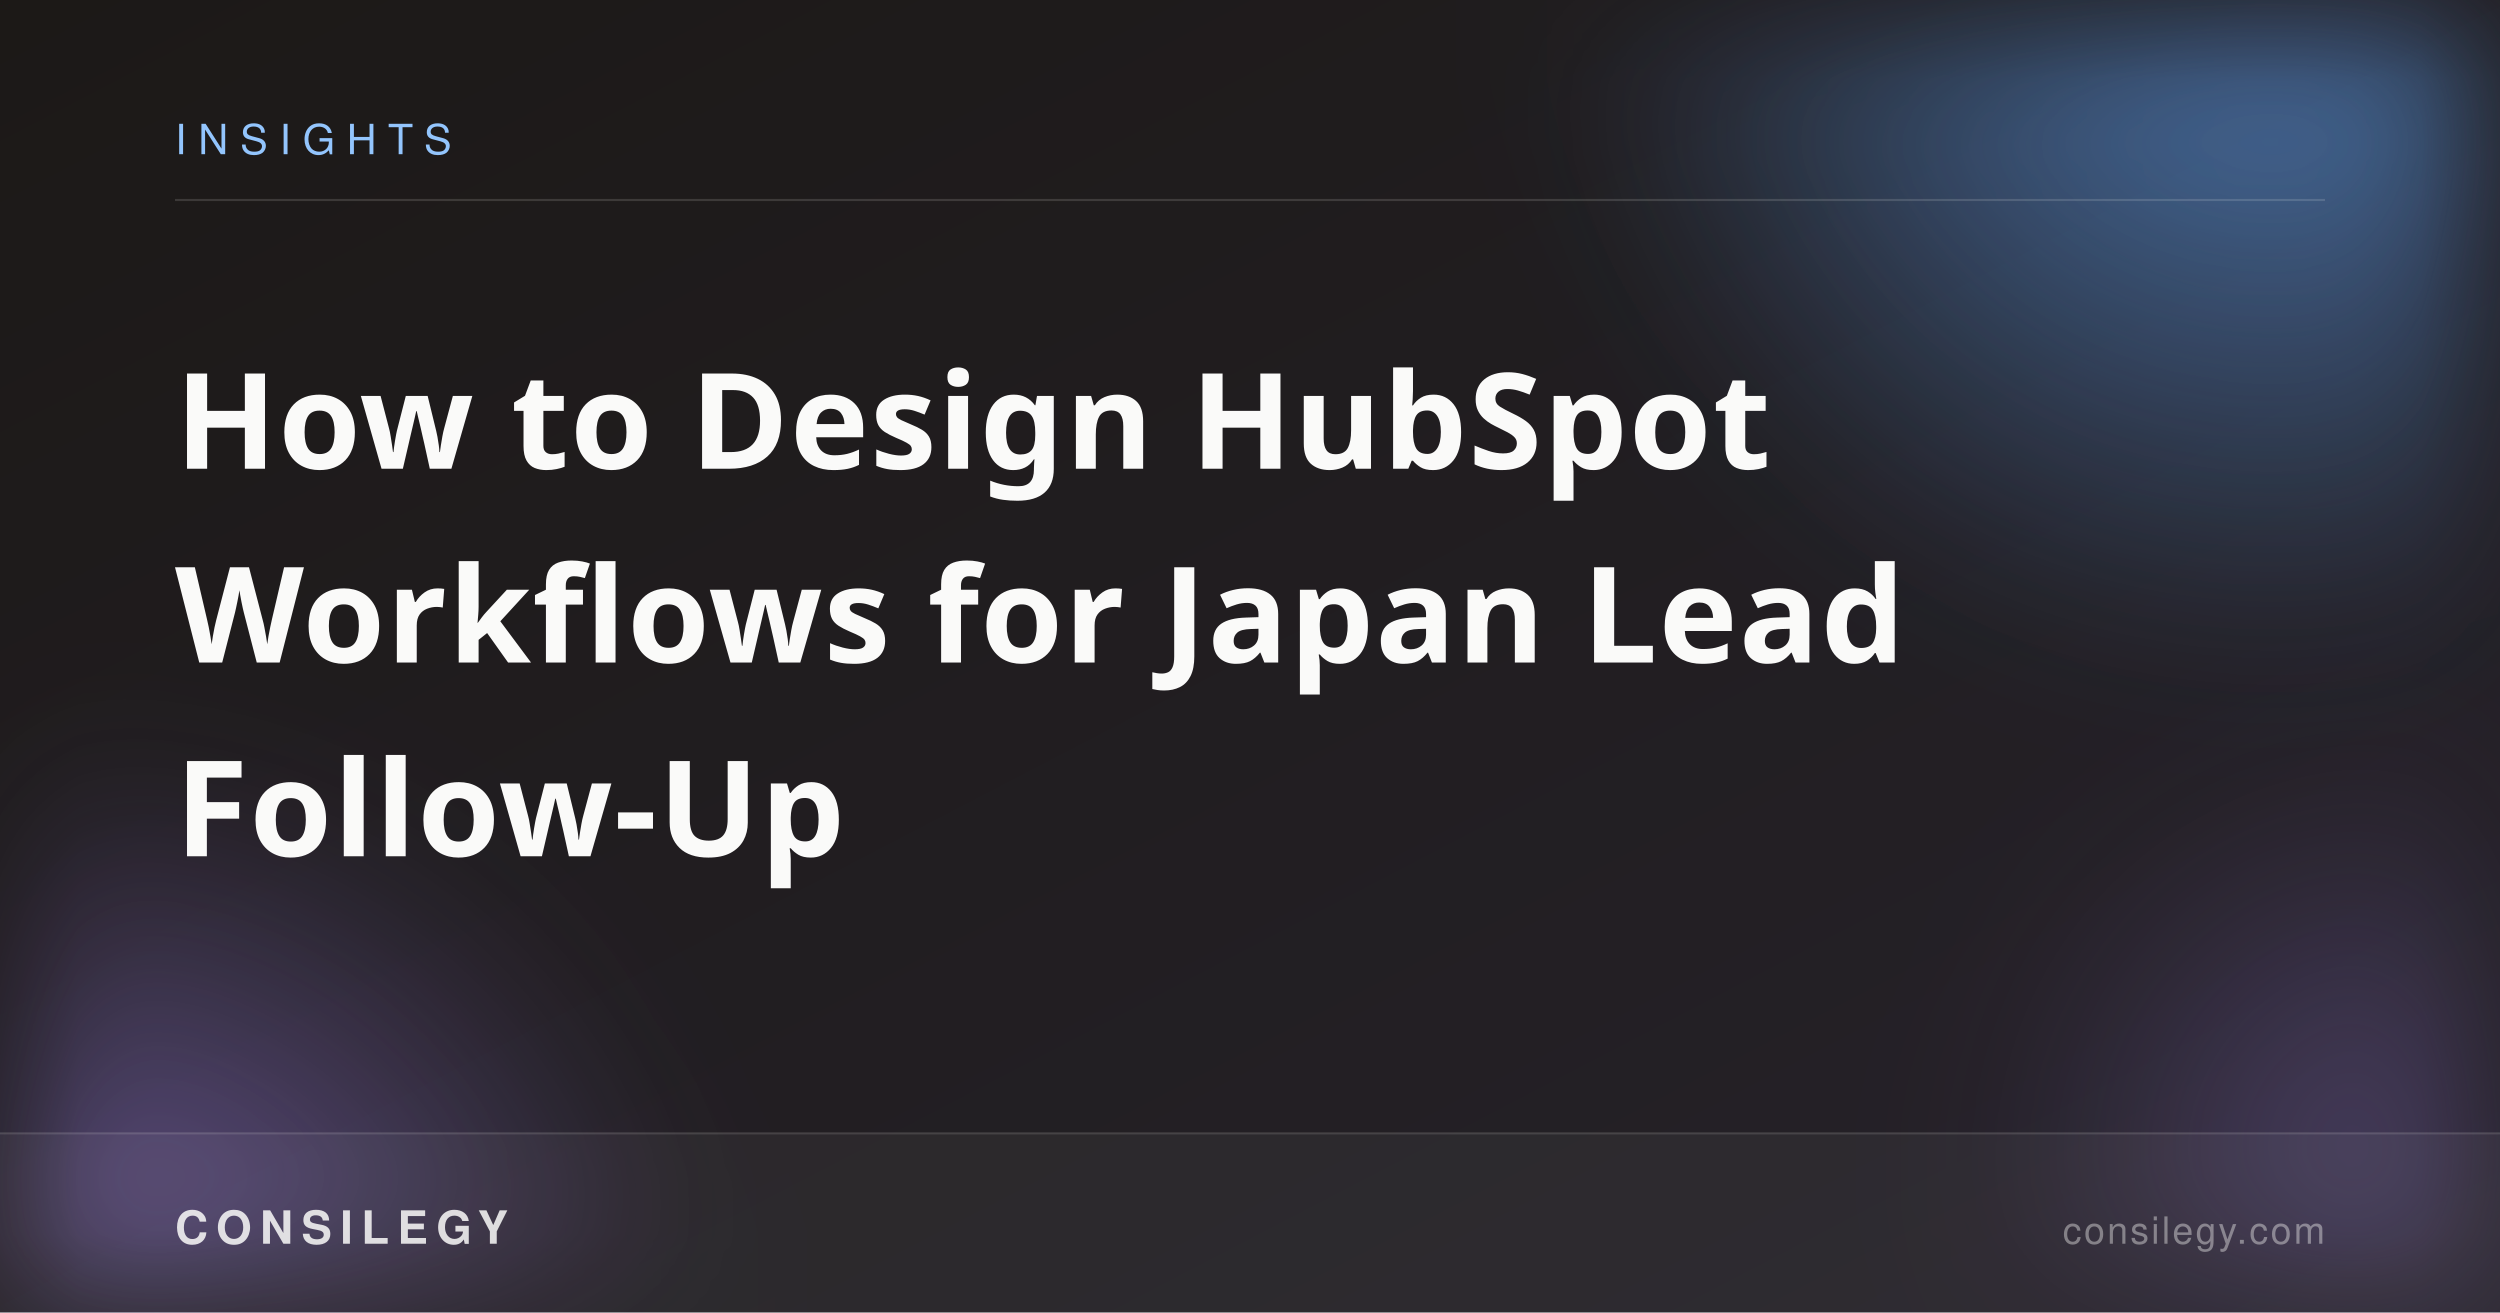
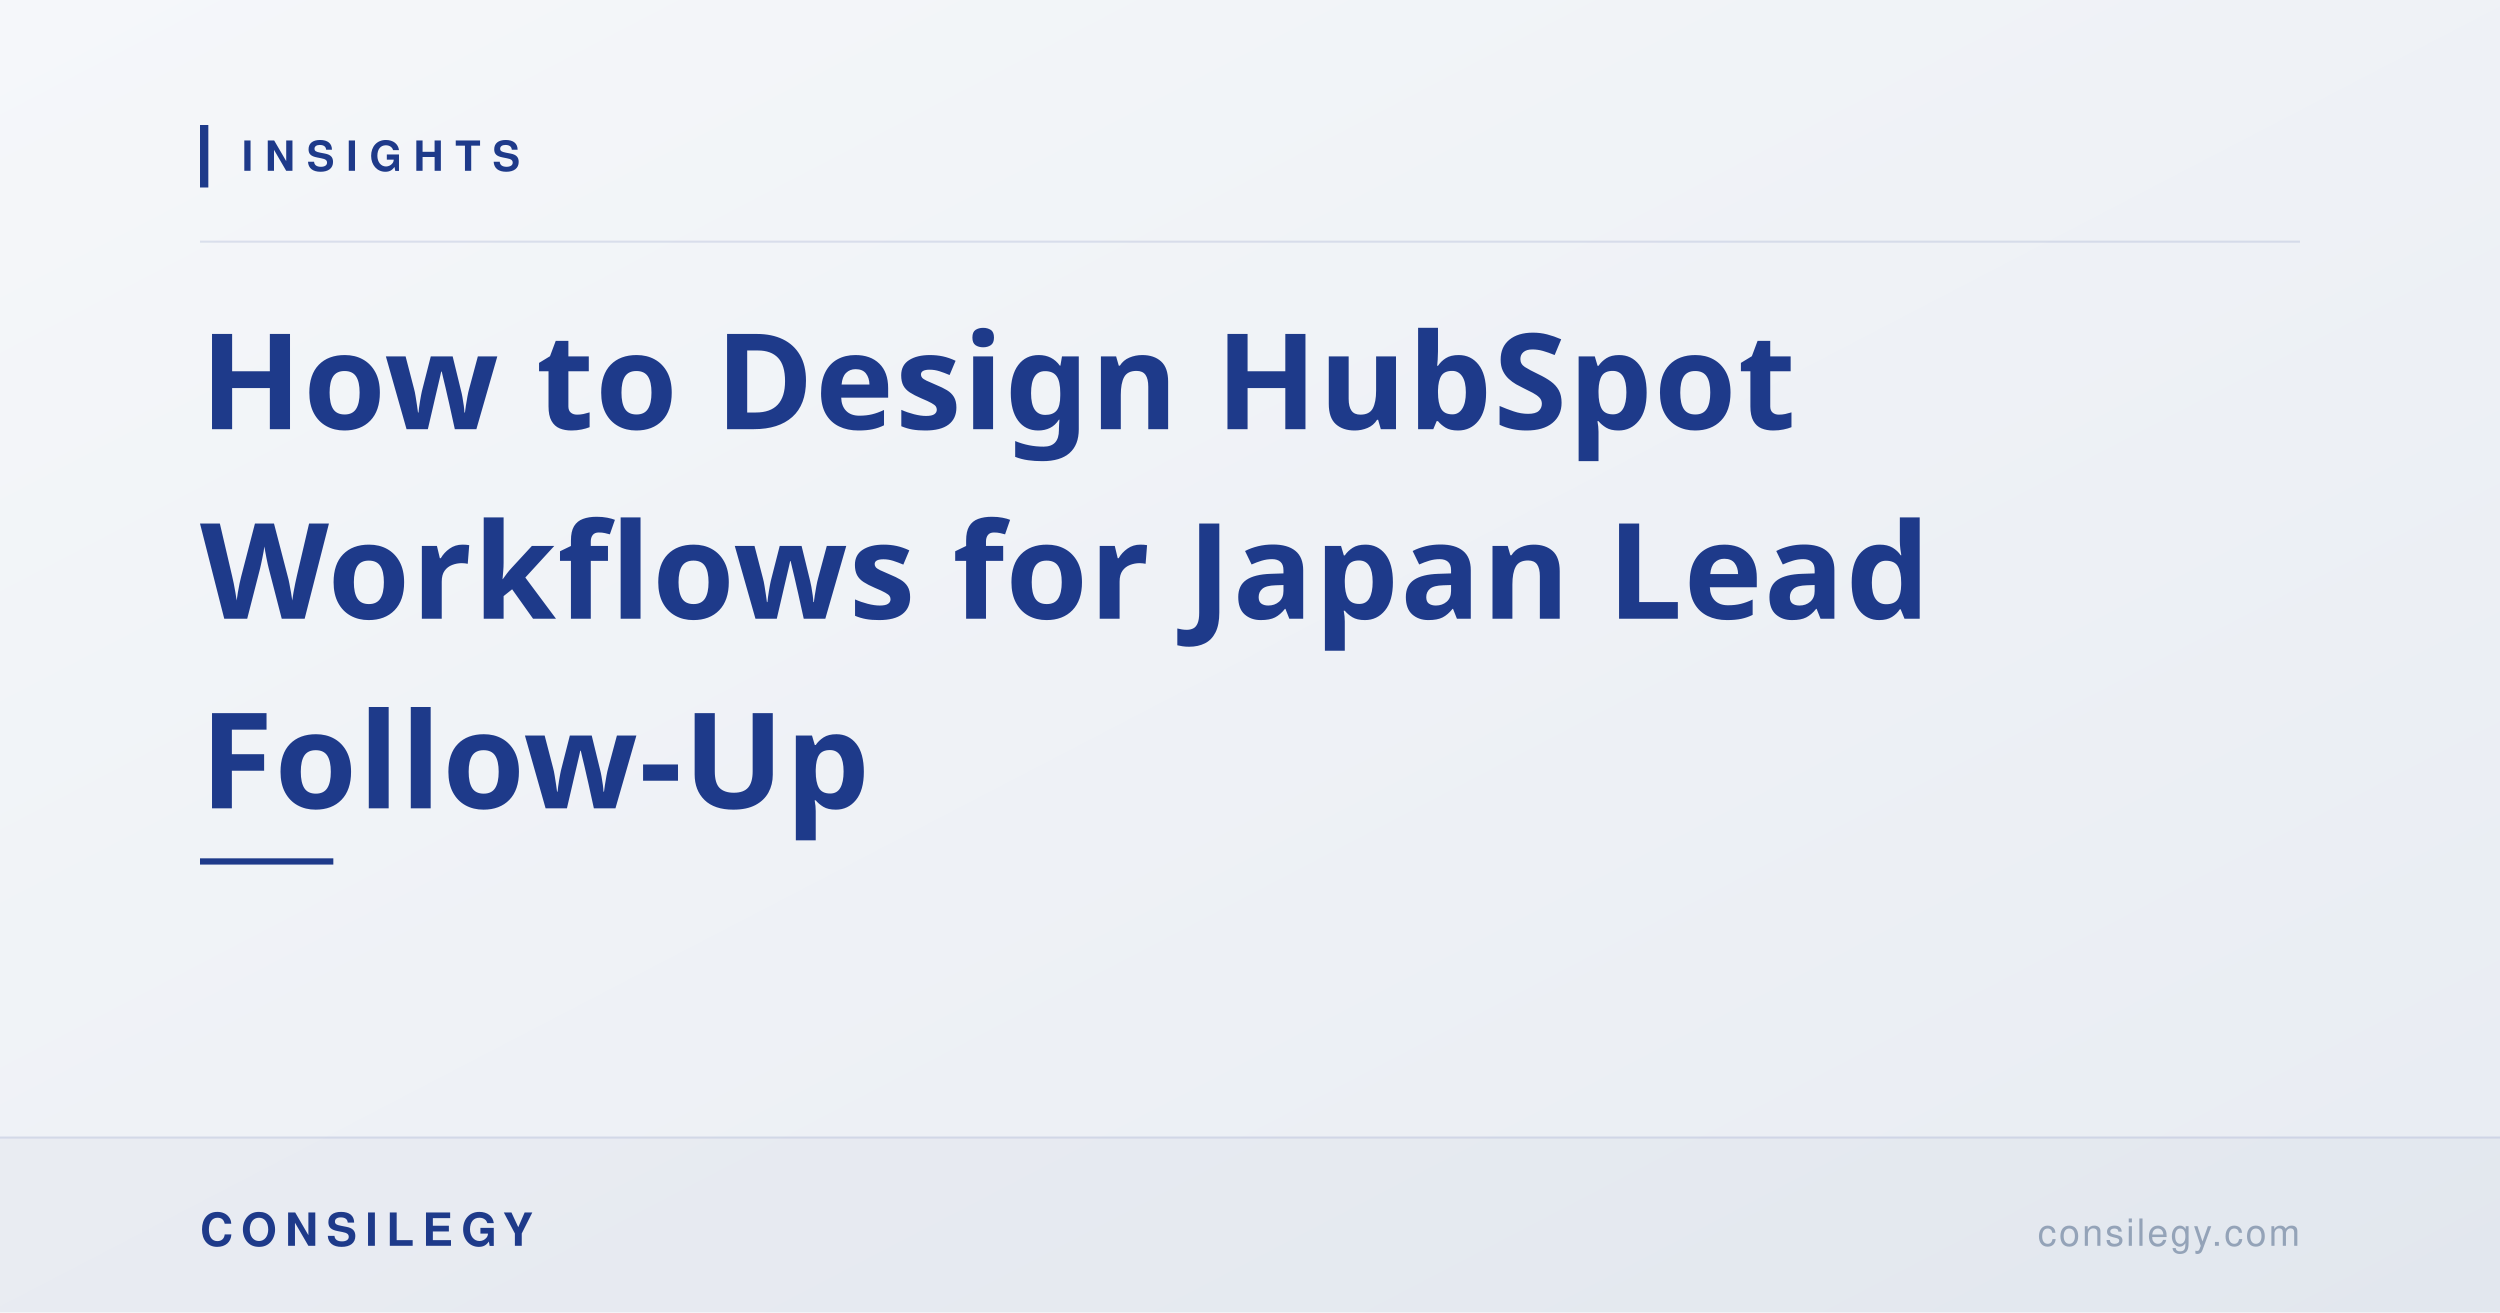
<svg xmlns="http://www.w3.org/2000/svg" viewBox="0 0 1200 630" width="1200" height="630">
  <defs>
    <linearGradient id="bg" x1="0%" y1="0%" x2="100%" y2="100%">
-       <stop offset="0%" stop-color="#1C1917" />
-       <stop offset="100%" stop-color="#26222A" />
+       <stop offset="0%" stop-color="#F5F7FA" />
+       <stop offset="100%" stop-color="#E8ECF2" />
    </linearGradient>
-     <radialGradient id="orbBlue" cx="50%" cy="50%" r="50%">
-       <stop offset="0%" stop-color="#60A5FA" stop-opacity="0.68" />
-       <stop offset="100%" stop-color="#60A5FA" stop-opacity="0" />
-     </radialGradient>
-     <radialGradient id="orbViolet" cx="50%" cy="50%" r="50%">
-       <stop offset="0%" stop-color="#A78BFA" stop-opacity="0.58" />
-       <stop offset="100%" stop-color="#A78BFA" stop-opacity="0" />
-     </radialGradient>
-     <filter id="soften" x="-50%" y="-50%" width="200%" height="200%">
-       <feGaussianBlur stdDeviation="40" />
-     </filter>
  </defs>
  <rect width="1200" height="630" fill="url(#bg)" />
-   <circle cx="1090" cy="-20" r="340" fill="url(#orbBlue)" filter="url(#soften)" />
-   <circle cx="40" cy="660" r="300" fill="url(#orbViolet)" filter="url(#soften)" />
-   <circle cx="1150" cy="560" r="200" fill="url(#orbViolet)" filter="url(#soften)" opacity="0.5" />
-   <line x1="84" y1="96" x2="1116" y2="96" stroke="#FAFAF9" stroke-opacity="0.14" stroke-width="1" />
-   <text x="84" y="74" font-family="'Helvetica Neue',Helvetica,Arial,sans-serif" font-size="20" font-weight="500" fill="#93C5FD" letter-spacing="0.28em">INSIGHTS</text>
-   <text x="84" y="225" font-family="'Hiragino Sans','Hiragino Kaku Gothic ProN',system-ui,sans-serif" font-size="64" font-weight="600" fill="#FAFAF9" letter-spacing="0.01em">How to Design HubSpot</text>
-   <text x="84" y="318" font-family="'Hiragino Sans','Hiragino Kaku Gothic ProN',system-ui,sans-serif" font-size="64" font-weight="600" fill="#FAFAF9" letter-spacing="0.01em">Workflows for Japan Lead</text>
-   <text x="84" y="411" font-family="'Hiragino Sans','Hiragino Kaku Gothic ProN',system-ui,sans-serif" font-size="64" font-weight="600" fill="#FAFAF9" letter-spacing="0.01em">Follow-Up</text>
-   <rect x="0" y="544" width="1200" height="86" fill="#FAFAF9" fill-opacity="0.045" />
-   <line x1="0" y1="544" x2="1200" y2="544" stroke="#FAFAF9" stroke-opacity="0.14" stroke-width="1" />
-   <text x="84" y="597" font-family="'Helvetica Neue',Helvetica,Arial,sans-serif" font-size="22" font-weight="600" fill="#FAFAF9" fill-opacity="0.85" letter-spacing="0.18em">CONSILEGY</text>
-   <text x="1116" y="597" text-anchor="end" font-family="'Helvetica Neue',Helvetica,Arial,sans-serif" font-size="18" font-weight="400" fill="#FAFAF9" fill-opacity="0.4" letter-spacing="0.06em">consilegy.com</text>
+   <rect x="96" y="60" width="4" height="30" fill="#1E3A8A" />
+   <text x="116" y="82" font-family="'Helvetica Neue',Helvetica,Arial,sans-serif" font-size="20" font-weight="600" fill="#1E3A8A" letter-spacing="0.28em">INSIGHTS</text>
+   <line x1="96" y1="116" x2="1104" y2="116" stroke="#1E3A8A" stroke-opacity="0.12" stroke-width="1" />
+   <text x="96" y="206" font-family="'Hiragino Sans','Hiragino Kaku Gothic ProN',system-ui,sans-serif" font-size="64" font-weight="600" fill="#1E3A8A" letter-spacing="0.01em">How to Design HubSpot</text>
+   <text x="96" y="297" font-family="'Hiragino Sans','Hiragino Kaku Gothic ProN',system-ui,sans-serif" font-size="64" font-weight="600" fill="#1E3A8A" letter-spacing="0.01em">Workflows for Japan Lead</text>
+   <text x="96" y="388" font-family="'Hiragino Sans','Hiragino Kaku Gothic ProN',system-ui,sans-serif" font-size="64" font-weight="600" fill="#1E3A8A" letter-spacing="0.01em">Follow-Up</text>
+   <rect x="96" y="412" width="64" height="3" fill="#1E3A8A" />
+   <rect x="0" y="546" width="1200" height="84" fill="#1E3A8A" fill-opacity="0.035" />
+   <line x1="0" y1="546" x2="1200" y2="546" stroke="#1E3A8A" stroke-opacity="0.12" stroke-width="1" />
+   <text x="96" y="598" font-family="'Helvetica Neue',Helvetica,Arial,sans-serif" font-size="22" font-weight="600" fill="#1E3A8A" letter-spacing="0.18em">CONSILEGY</text>
+   <text x="1104" y="598" text-anchor="end" font-family="'Helvetica Neue',Helvetica,Arial,sans-serif" font-size="18" font-weight="400" fill="#94A3B8" letter-spacing="0.06em">consilegy.com</text>
</svg>
